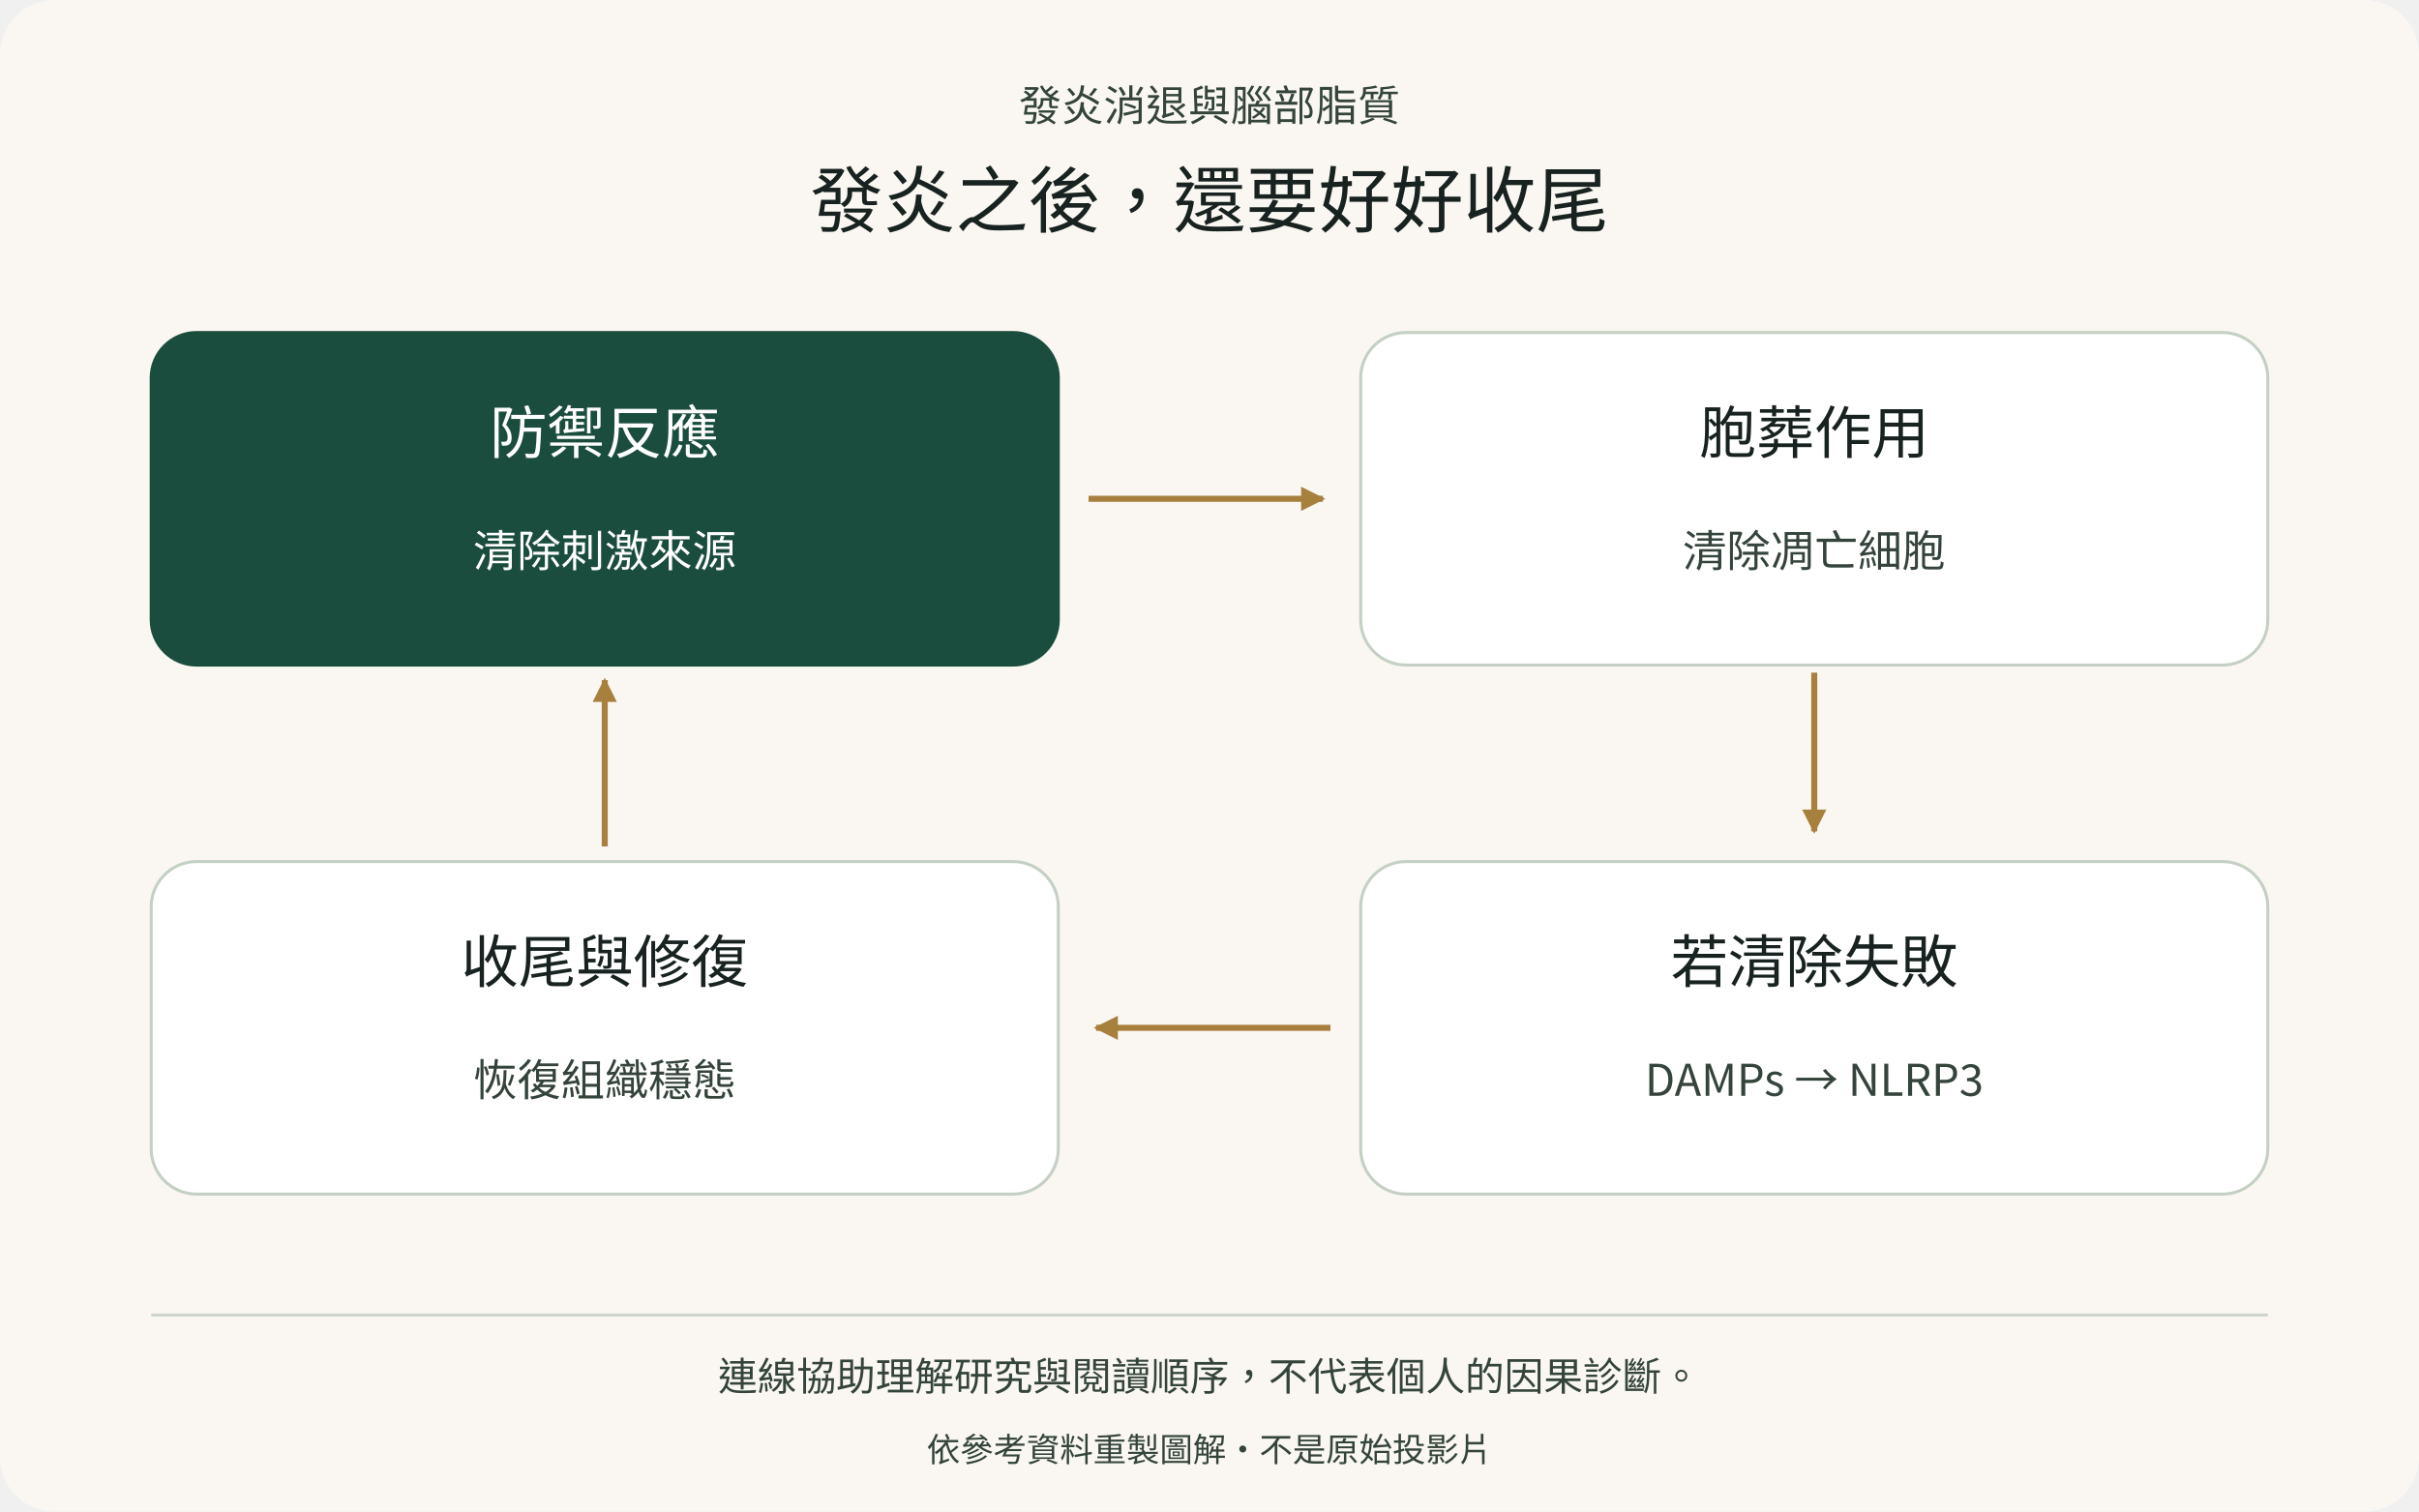
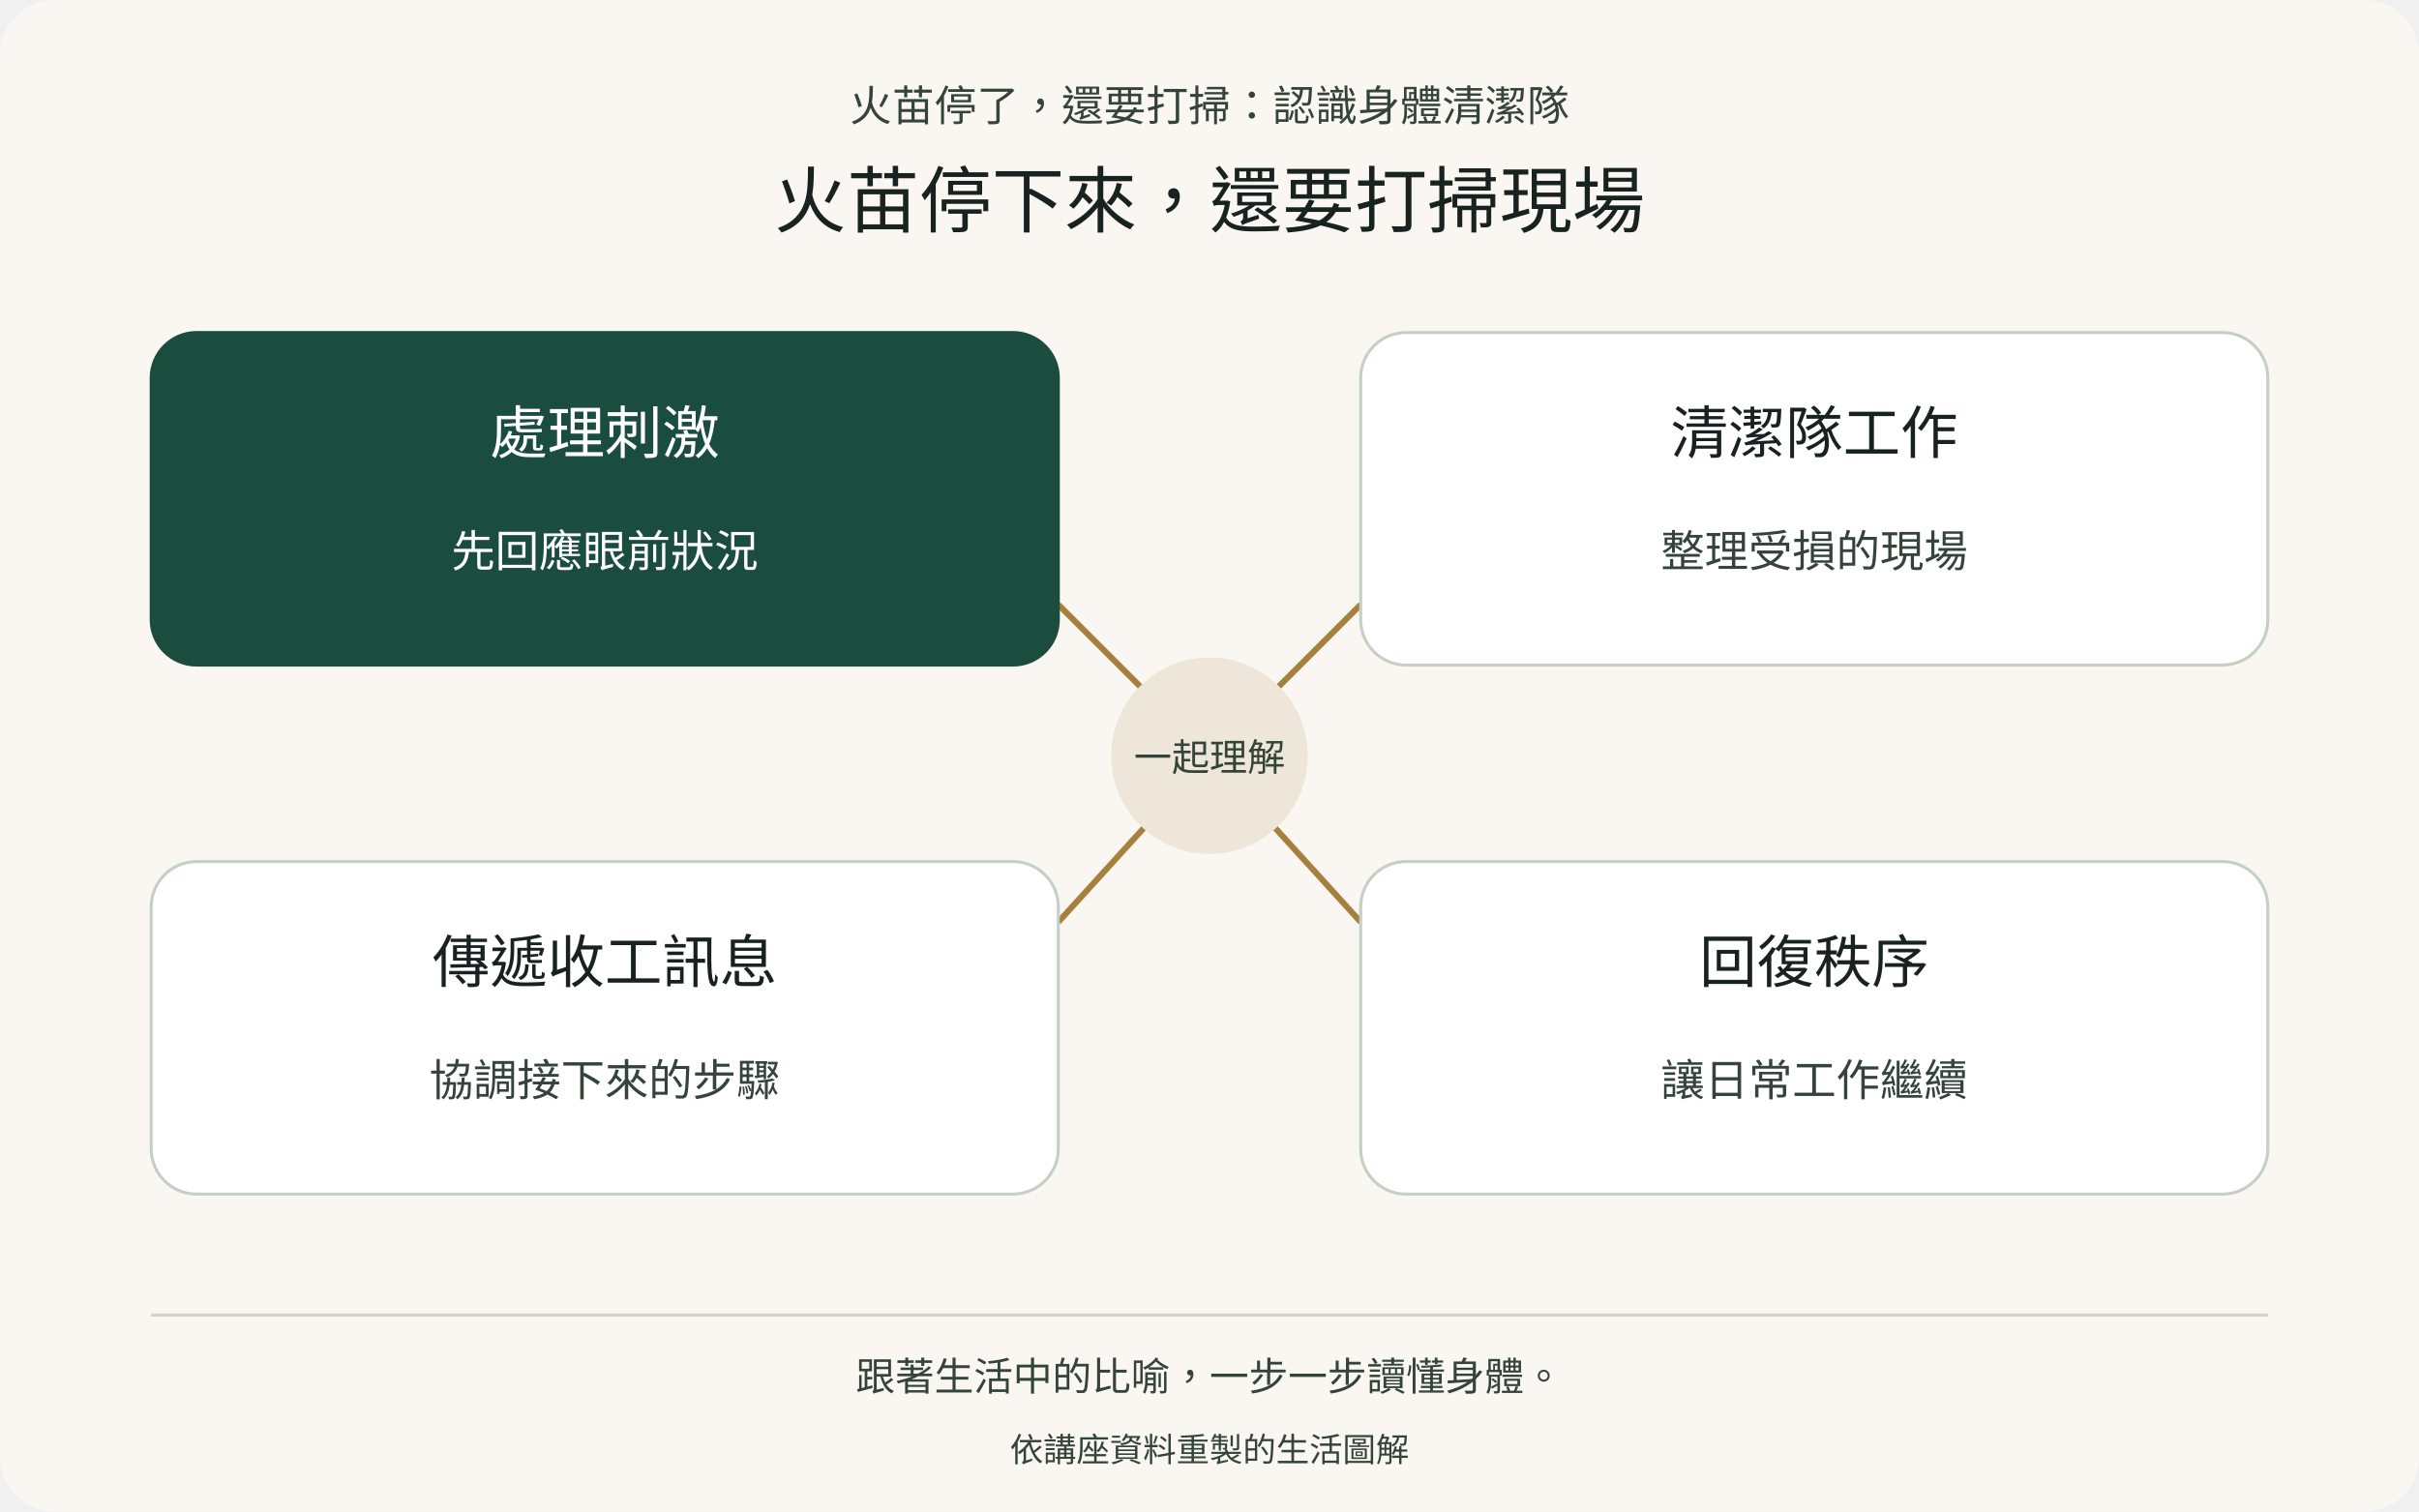
<svg xmlns="http://www.w3.org/2000/svg" width="1600" height="1000" viewBox="0 0 1600 1000" role="img" aria-labelledby="title desc">
  <defs>
    <marker id="arrow" viewBox="0 0 10 10" refX="9" refY="5" markerWidth="4" markerHeight="4" orient="auto">
      <path d="M0 0 10 5 0 10" fill="#A7803D" />
    </marker>
  </defs>
  <rect width="1600" height="1000" rx="36" fill="#FAF7F2" />
  <g font-family="-apple-system,BlinkMacSystemFont,'Noto Sans CJK TC','PingFang TC',sans-serif">
    <text x="800" y="80" text-anchor="middle" font-size="28" fill="#34443B">
-       <tspan x="800" dy="0">發炎消退與腦部脂質</tspan>
+       <tspan x="800" dy="0">火苗停了，還要打掃：認識身體清潔隊</tspan>
    </text>
    <text x="800" y="150" text-anchor="middle" font-size="48" fill="#182220">
-       <tspan x="800" dy="0">發炎之後，還要好好收尾</tspan>
+       <tspan x="800" dy="0">火苗停下來，還要打掃現場</tspan>
    </text>
-     <path d="M720 330 H875" fill="none" stroke="#A7803D" stroke-width="4" marker-end="url(#arrow)" />
-     <path d="M1200 445 V550" fill="none" stroke="#A7803D" stroke-width="4" marker-end="url(#arrow)" />
-     <path d="M880 680 H725" fill="none" stroke="#A7803D" stroke-width="4" marker-end="url(#arrow)" />
-     <path d="M400 560 V450" fill="none" stroke="#A7803D" stroke-width="4" marker-end="url(#arrow)" />
+     <path d="M700 400 L800 500 L900 400 M800 500 L700 610 M800 500 L900 610" fill="none" stroke="#A7803D" stroke-width="4" />
    <g>
      <rect x="100" y="220" width="600" height="220" rx="30" fill="#1B4D3E" stroke="#1B4D3E" stroke-width="2" />
      <text x="400" y="300" text-anchor="middle" font-size="38" fill="#FFFFFF">
-         <tspan x="400" dy="0">防禦反應</tspan>
+         <tspan x="400" dy="0">處理刺激</tspan>
      </text>
      <text x="400" y="375" text-anchor="middle" font-size="29" fill="#FFFFFF">
-         <tspan x="400" dy="0">清除刺激來源</tspan>
+         <tspan x="400" dy="0">先回應眼前狀況</tspan>
      </text>
    </g>
    <g>
      <rect x="900" y="220" width="600" height="220" rx="30" fill="#FFFFFF" stroke="#C5D0C4" stroke-width="2" />
      <text x="1200" y="300" text-anchor="middle" font-size="38" fill="#182220">
-         <tspan x="1200" dy="0">胞葬作用</tspan>
+         <tspan x="1200" dy="0">清潔隊工作</tspan>
      </text>
      <text x="1200" y="375" text-anchor="middle" font-size="29" fill="#34443B">
-         <tspan x="1200" dy="0">清除凋亡細胞</tspan>
+         <tspan x="1200" dy="0">整理受損的現場</tspan>
      </text>
    </g>
    <g>
      <rect x="100" y="570" width="600" height="220" rx="30" fill="#FFFFFF" stroke="#C5D0C4" stroke-width="2" />
      <text x="400" y="650" text-anchor="middle" font-size="38" fill="#182220">
-         <tspan x="400" dy="0">收尾與修復</tspan>
+         <tspan x="400" dy="0">傳遞收工訊息</tspan>
      </text>
      <text x="400" y="725" text-anchor="middle" font-size="29" fill="#34443B">
-         <tspan x="400" dy="0">恢復組織穩態</tspan>
+         <tspan x="400" dy="0">協調接下來的步驟</tspan>
      </text>
    </g>
    <g>
      <rect x="900" y="570" width="600" height="220" rx="30" fill="#FFFFFF" stroke="#C5D0C4" stroke-width="2" />
      <text x="1200" y="650" text-anchor="middle" font-size="38" fill="#182220">
-         <tspan x="1200" dy="0">若清除失敗</tspan>
+         <tspan x="1200" dy="0">回復秩序</tspan>
      </text>
      <text x="1200" y="725" text-anchor="middle" font-size="29" fill="#34443B">
-         <tspan x="1200" dy="0">DAMPs → NLRP3</tspan>
+         <tspan x="1200" dy="0">讓日常工作繼續</tspan>
      </text>
    </g>
+     <circle cx="800" cy="500" r="65" fill="#EEE7D9" />
+     <text x="800" y="510" text-anchor="middle" font-size="25" fill="#34443B">
+       <tspan x="800" dy="0">一起理解</tspan>
+     </text>
    <path d="M100 870 H1500" stroke="#CDD5CB" stroke-width="2" />
    <text x="800" y="920" text-anchor="middle" font-size="26" fill="#34443B">
-       <tspan x="800" dy="0">連線協助理解研究與閱讀順序，不代表個人的因果診斷。</tspan>
+       <tspan x="800" dy="0">跟著生活中的比喻，一步一步讀懂身體。</tspan>
    </text>
    <text x="800" y="967" text-anchor="middle" font-size="22" fill="#34443B">
-       <tspan x="800" dy="0">依參考資料重製圖解・不是原始投影片</tspan>
+       <tspan x="800" dy="0">依講座資料重製的生活圖解</tspan>
    </text>
  </g>
</svg>
